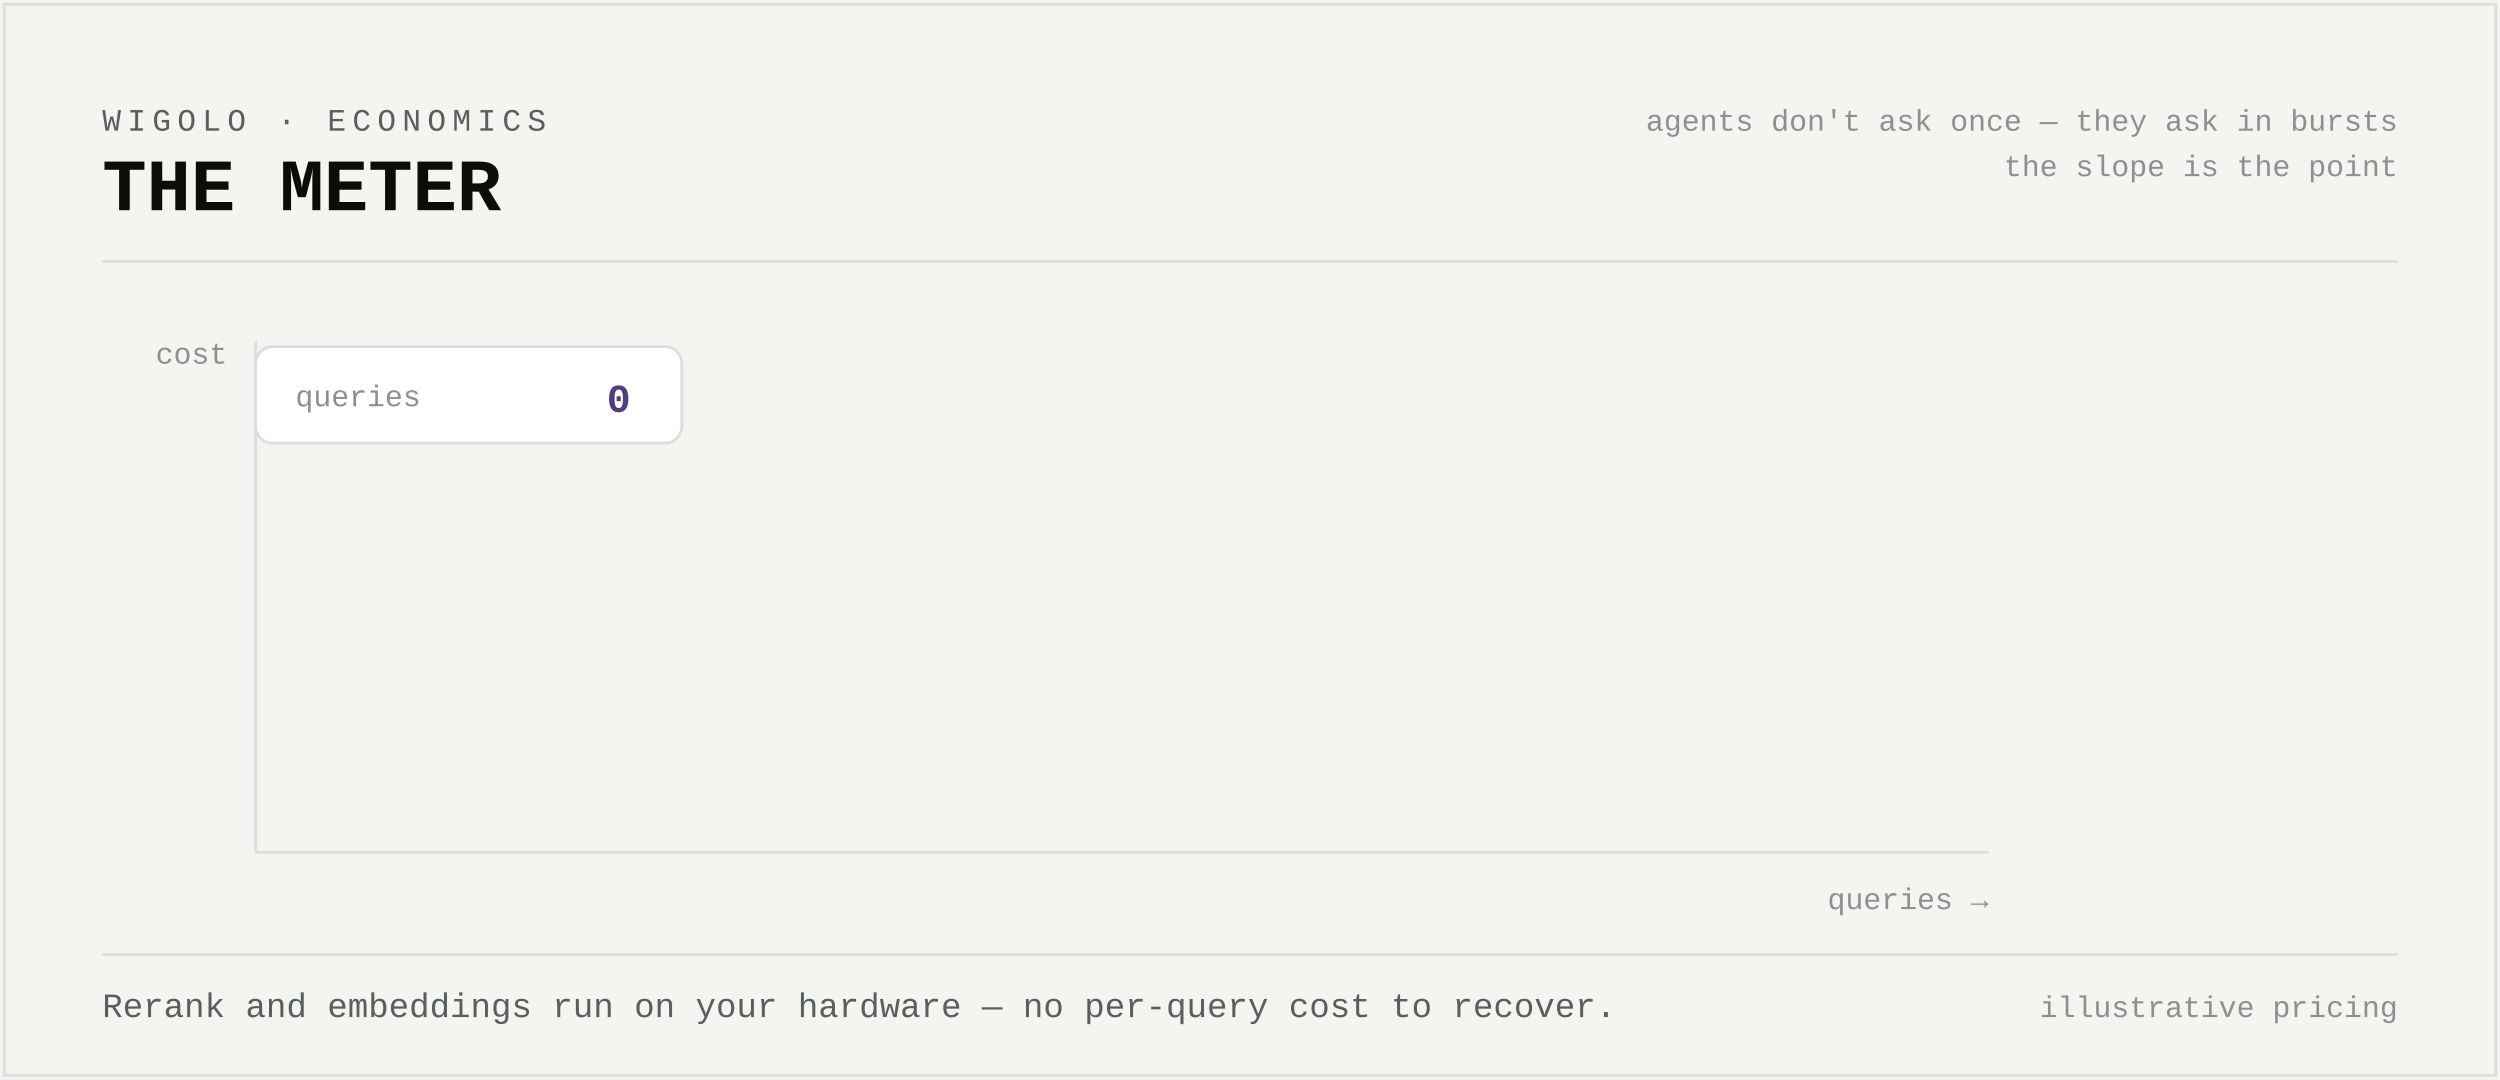
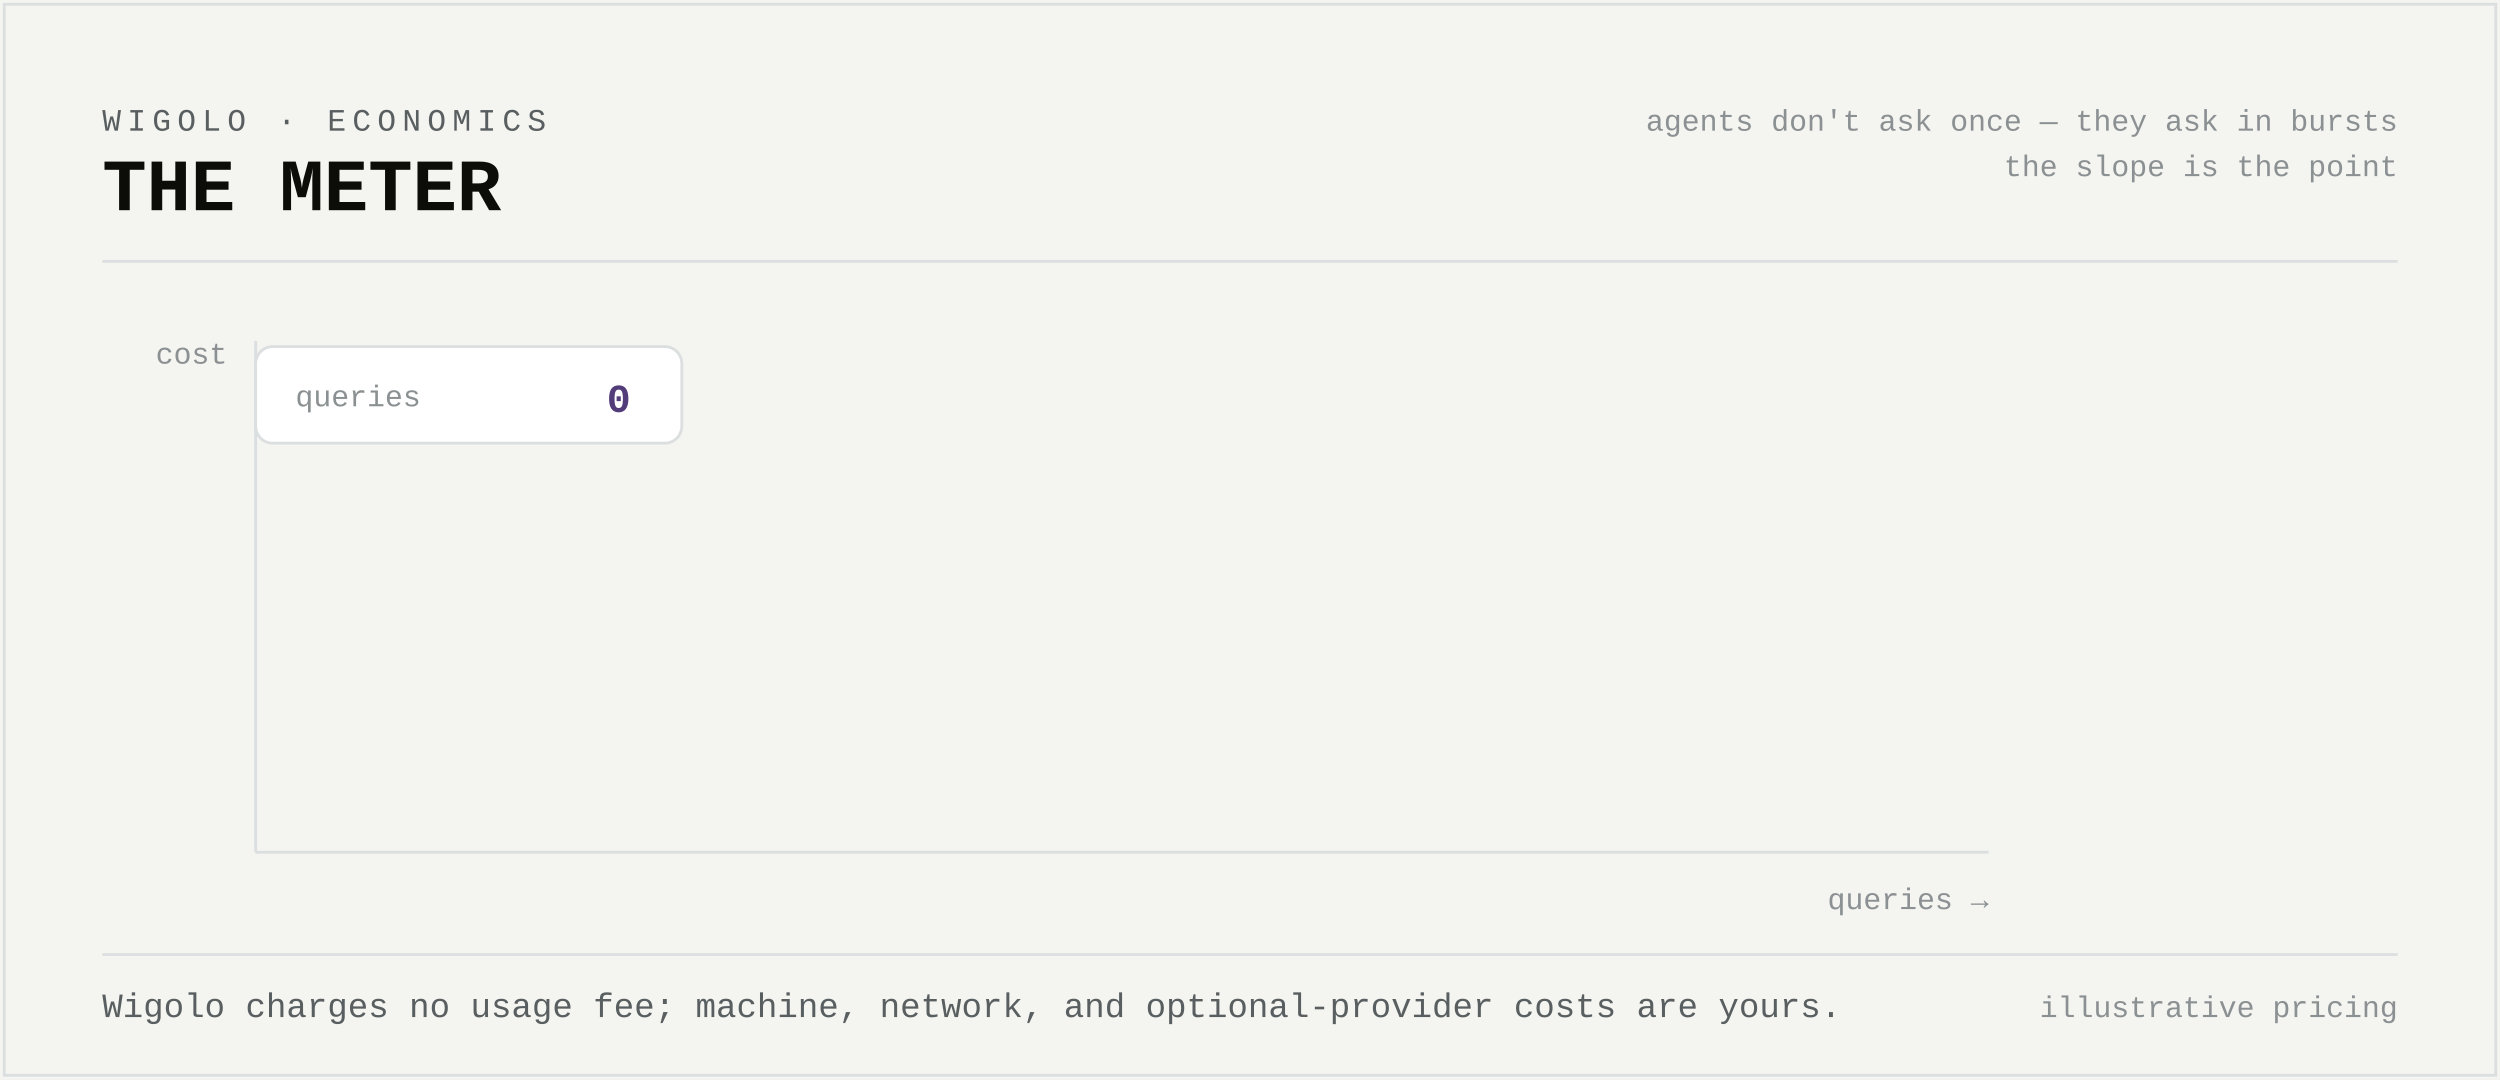
- <svg xmlns="http://www.w3.org/2000/svg" width="880" height="380" viewBox="0 0 880 380" role="img" aria-label="The meter: a metered cloud API's cost climbs with every query while wigolo stays at zero dollars, flat, forever. Illustrative pricing.">
+ <svg xmlns="http://www.w3.org/2000/svg" width="880" height="380" viewBox="0 0 880 380" role="img" aria-label="Illustrative comparison: a metered cloud API's cost rises with usage while Wigolo itself charges no API usage fee.">
  <style>
    .mono { font-family: "SFMono-Regular", ui-monospace, Menlo, Consolas, "Liberation Mono", monospace; }
    .eyebrow { font-size: 11px; letter-spacing: 2.2px; fill: #595f60; font-weight: 500; }
    .tiny { font-size: 10.5px; fill: #8b9092; }
    .small { font-size: 12px; fill: #595f60; }

    @keyframes draw {
      0%   { stroke-dashoffset: 760; }
      72%  { stroke-dashoffset: 0; }
      88%  { stroke-dashoffset: 0; }
      100% { stroke-dashoffset: 760; }
    }
    .curve {
      stroke-dasharray: 760;
      stroke-dashoffset: 760;
      animation: draw 9s linear infinite;
    }
    @keyframes blink { 0%, 60% { opacity: 0; } 72%, 88% { opacity: 1; } 100% { opacity: 0; } }
    .endlabel { opacity: 0; animation: blink 9s linear infinite; }

    /* odometer roll: 10 rows of 26px, loops over 9s */
    @keyframes roll { from { transform: translateY(0); } to { transform: translateY(-260px); } }
    .odo { animation: roll 9s steps(10) infinite; }
  </style>
  <rect width="880" height="380" fill="#f4f4f0" />
  <rect x="1.5" y="1.5" width="877" height="377" fill="none" stroke="#dbdfe0" />
  <text x="36" y="46" class="mono eyebrow">WIGOLO · ECONOMICS</text>
  <text x="36" y="74" class="mono" font-size="26" fill="#0c0c09" font-weight="700">THE METER</text>
  <text x="844" y="46" text-anchor="end" class="mono tiny">agents don't ask once — they ask in bursts</text>
  <text x="844" y="62" text-anchor="end" class="mono tiny">the slope is the point</text>
  <line x1="36" y1="92" x2="844" y2="92" stroke="#dbdfe0" />
  <g>
    <line x1="90" y1="300" x2="700" y2="300" stroke="#dbdfe0" />
    <line x1="90" y1="120" x2="90" y2="300" stroke="#dbdfe0" />
    <text x="700" y="320" text-anchor="end" class="mono tiny">queries →</text>
    <text x="80" y="128" text-anchor="end" class="mono tiny">cost</text>
    <path class="curve" d="M 90 300 L 170 288 L 250 272 L 330 252 L 410 228 L 490 200 L 570 168 L 660 130" fill="none" stroke="#0c0c09" stroke-width="2.5" stroke-linecap="round" />
    <path class="curve" d="M 90 300 L 660 300" fill="none" stroke="#523c79" stroke-width="3" stroke-linecap="round" />
    <g class="endlabel">
      <rect x="672" y="112" width="172" height="36" rx="6" fill="#ffffff" stroke="#dbdfe0" />
      <text x="686" y="127" class="mono" font-size="11" fill="#0c0c09" font-weight="700">metered cloud API</text>
      <text x="686" y="141" class="mono tiny">grows with every thought</text>
    </g>
    <g class="endlabel">
      <rect x="672" y="282" width="172" height="36" rx="6" fill="#f3ecff" stroke="#cbb0f7" />
-       <text x="686" y="297" class="mono" font-size="11" fill="#523c79" font-weight="700">wigolo — $0.00</text>
-       <text x="686" y="311" class="mono tiny" fill="#523c79">flat, forever</text>
+       <text x="686" y="297" class="mono" font-size="11" fill="#523c79" font-weight="700">wigolo fee — $0.00</text>
+       <text x="686" y="311" class="mono tiny" fill="#523c79">local software</text>
    </g>
  </g>
  <g>
    <rect x="90" y="122" width="150" height="34" rx="6" fill="#ffffff" stroke="#dbdfe0" />
    <text x="104" y="143" class="mono tiny">queries</text>
    <clipPath id="odoClip">
      <rect x="160" y="126" width="70" height="26" />
    </clipPath>
    <g clip-path="url(#odoClip)">
      <g class="odo">
        <text x="222" y="145" text-anchor="end" class="mono" font-size="14" fill="#523c79" font-weight="700">0</text>
        <text x="222" y="171" text-anchor="end" class="mono" font-size="14" fill="#523c79" font-weight="700">120</text>
        <text x="222" y="197" text-anchor="end" class="mono" font-size="14" fill="#523c79" font-weight="700">240</text>
        <text x="222" y="223" text-anchor="end" class="mono" font-size="14" fill="#523c79" font-weight="700">360</text>
        <text x="222" y="249" text-anchor="end" class="mono" font-size="14" fill="#523c79" font-weight="700">480</text>
        <text x="222" y="275" text-anchor="end" class="mono" font-size="14" fill="#523c79" font-weight="700">600</text>
        <text x="222" y="301" text-anchor="end" class="mono" font-size="14" fill="#523c79" font-weight="700">720</text>
        <text x="222" y="327" text-anchor="end" class="mono" font-size="14" fill="#523c79" font-weight="700">840</text>
        <text x="222" y="353" text-anchor="end" class="mono" font-size="14" fill="#523c79" font-weight="700">960</text>
        <text x="222" y="379" text-anchor="end" class="mono" font-size="14" fill="#523c79" font-weight="700">1080</text>
      </g>
    </g>
  </g>
  <line x1="36" y1="336" x2="844" y2="336" stroke="#dbdfe0" />
-   <text x="36" y="358" class="mono small">Rerank and embeddings run on your hardware — no per-query cost to recover.</text>
+   <text x="36" y="358" class="mono small">Wigolo charges no usage fee; machine, network, and optional-provider costs are yours.</text>
  <text x="844" y="358" text-anchor="end" class="mono tiny">illustrative pricing</text>
</svg>
